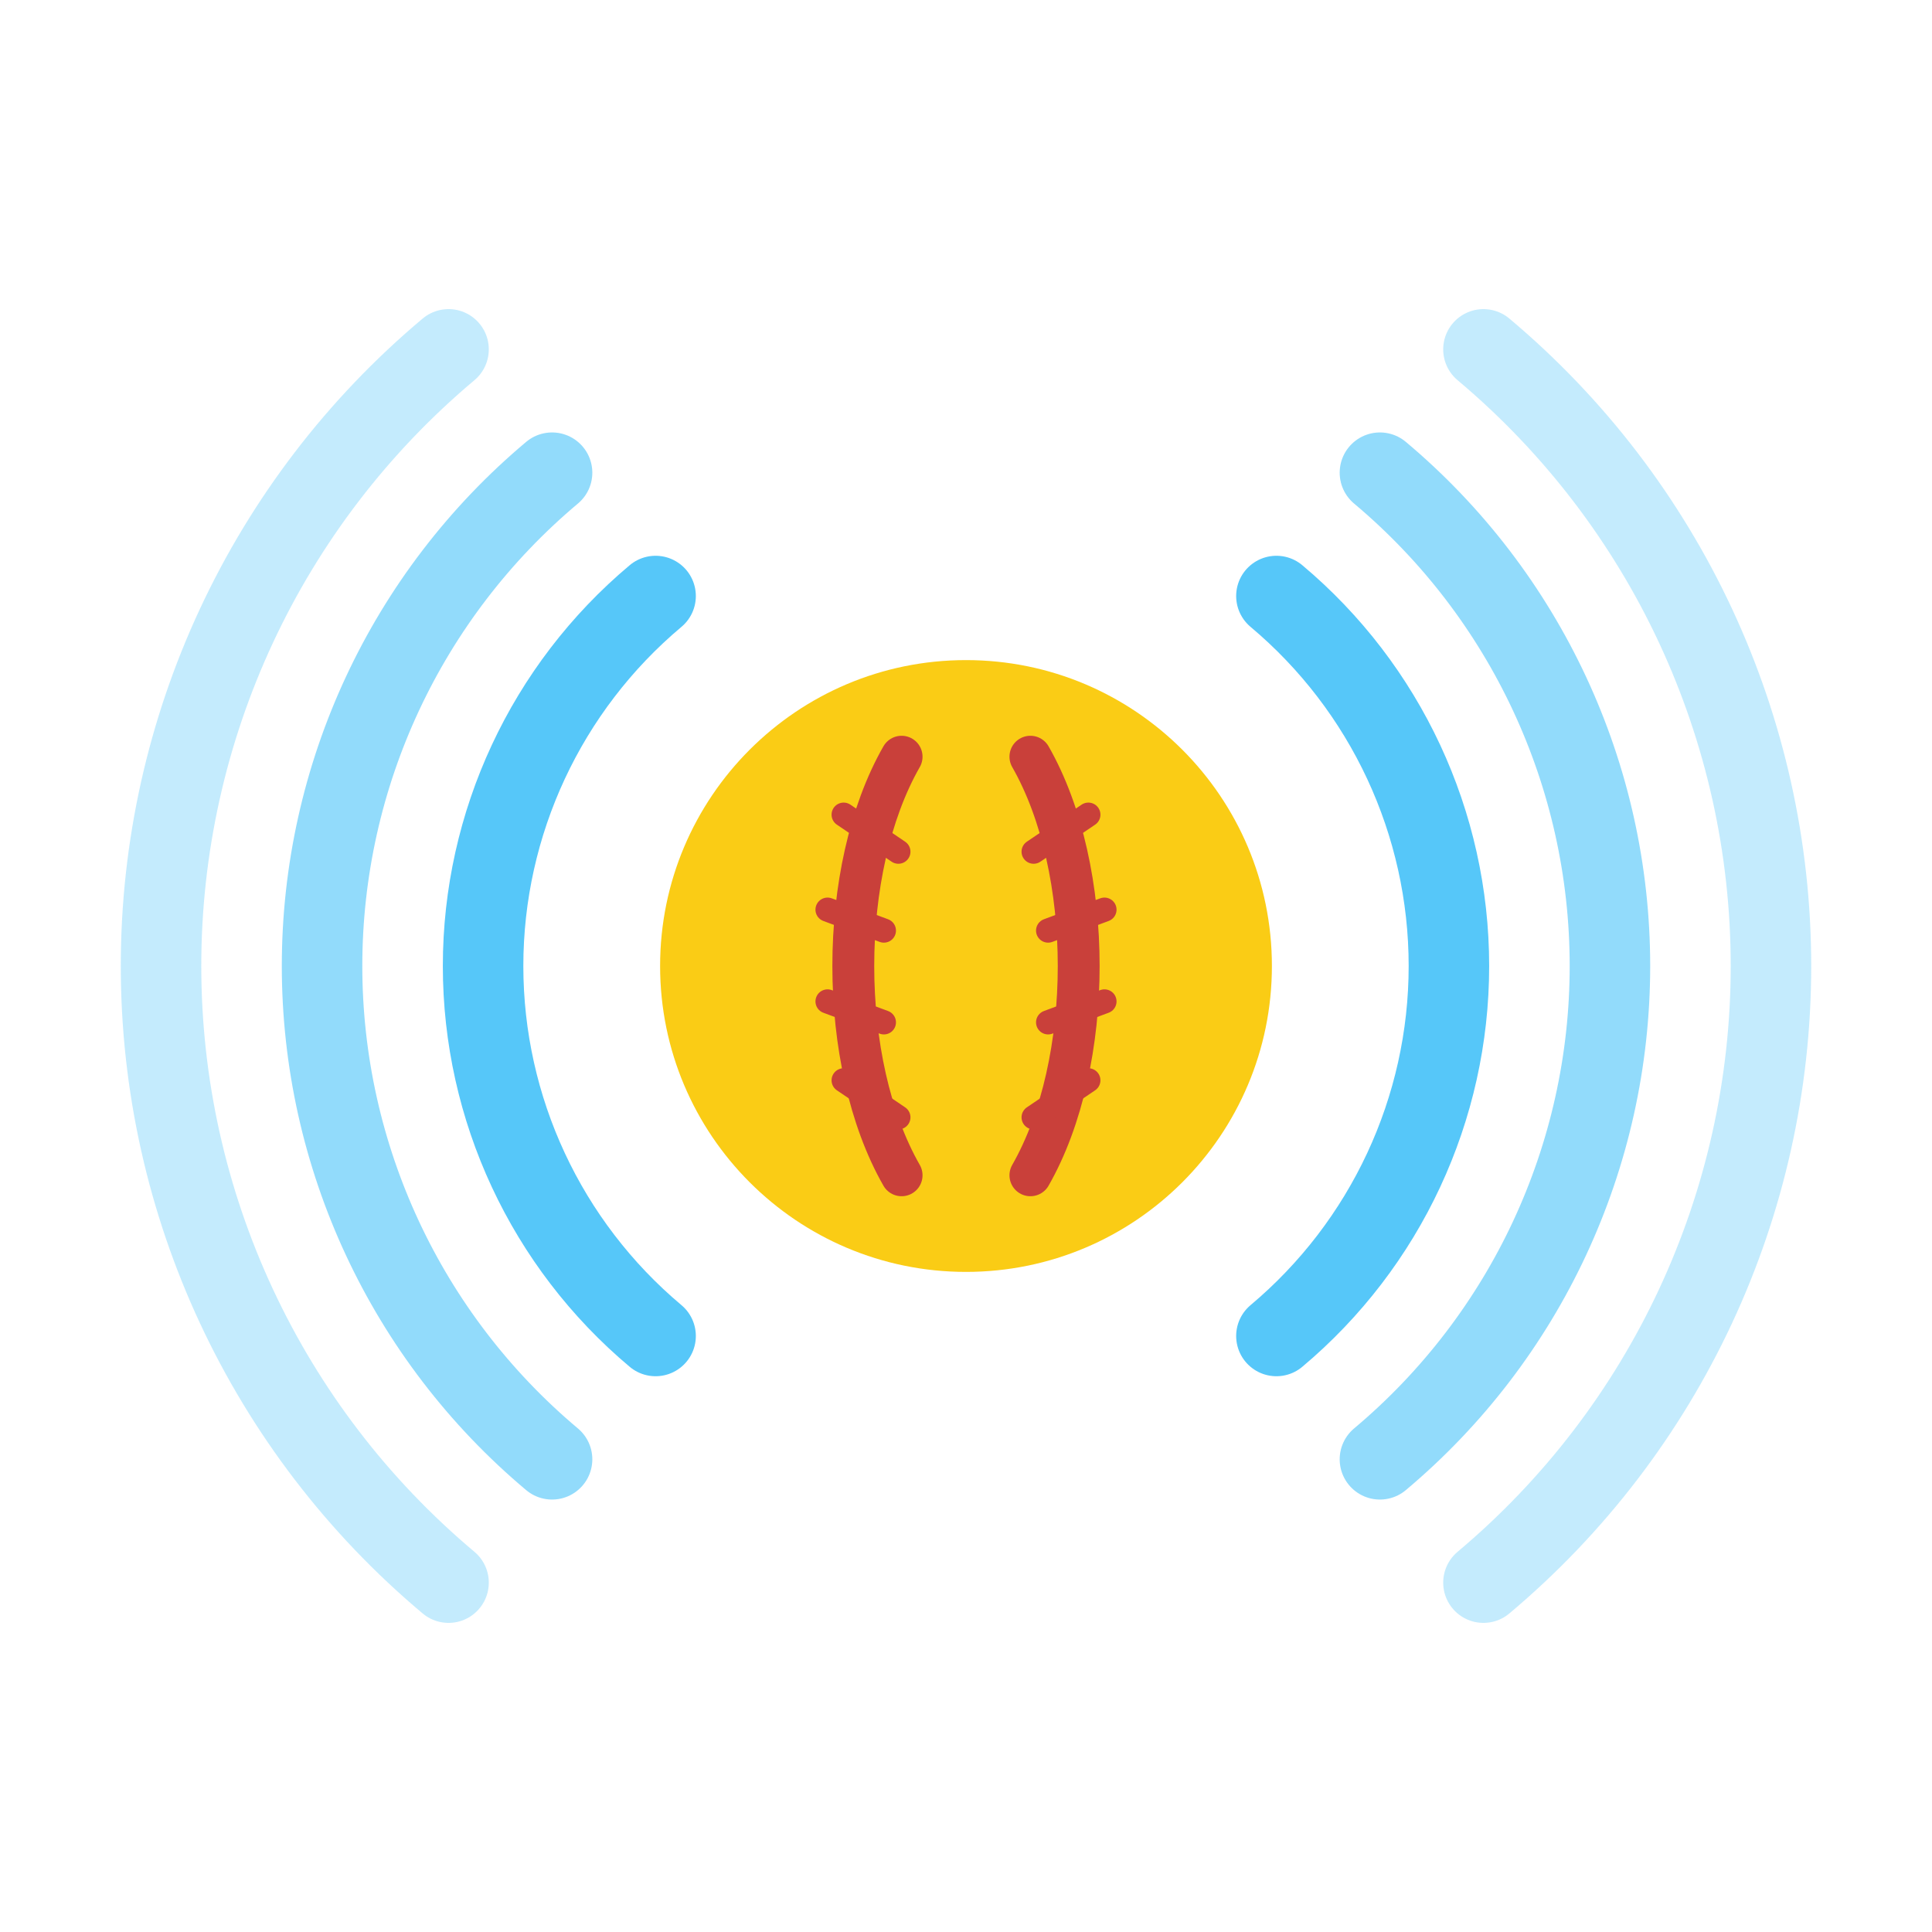
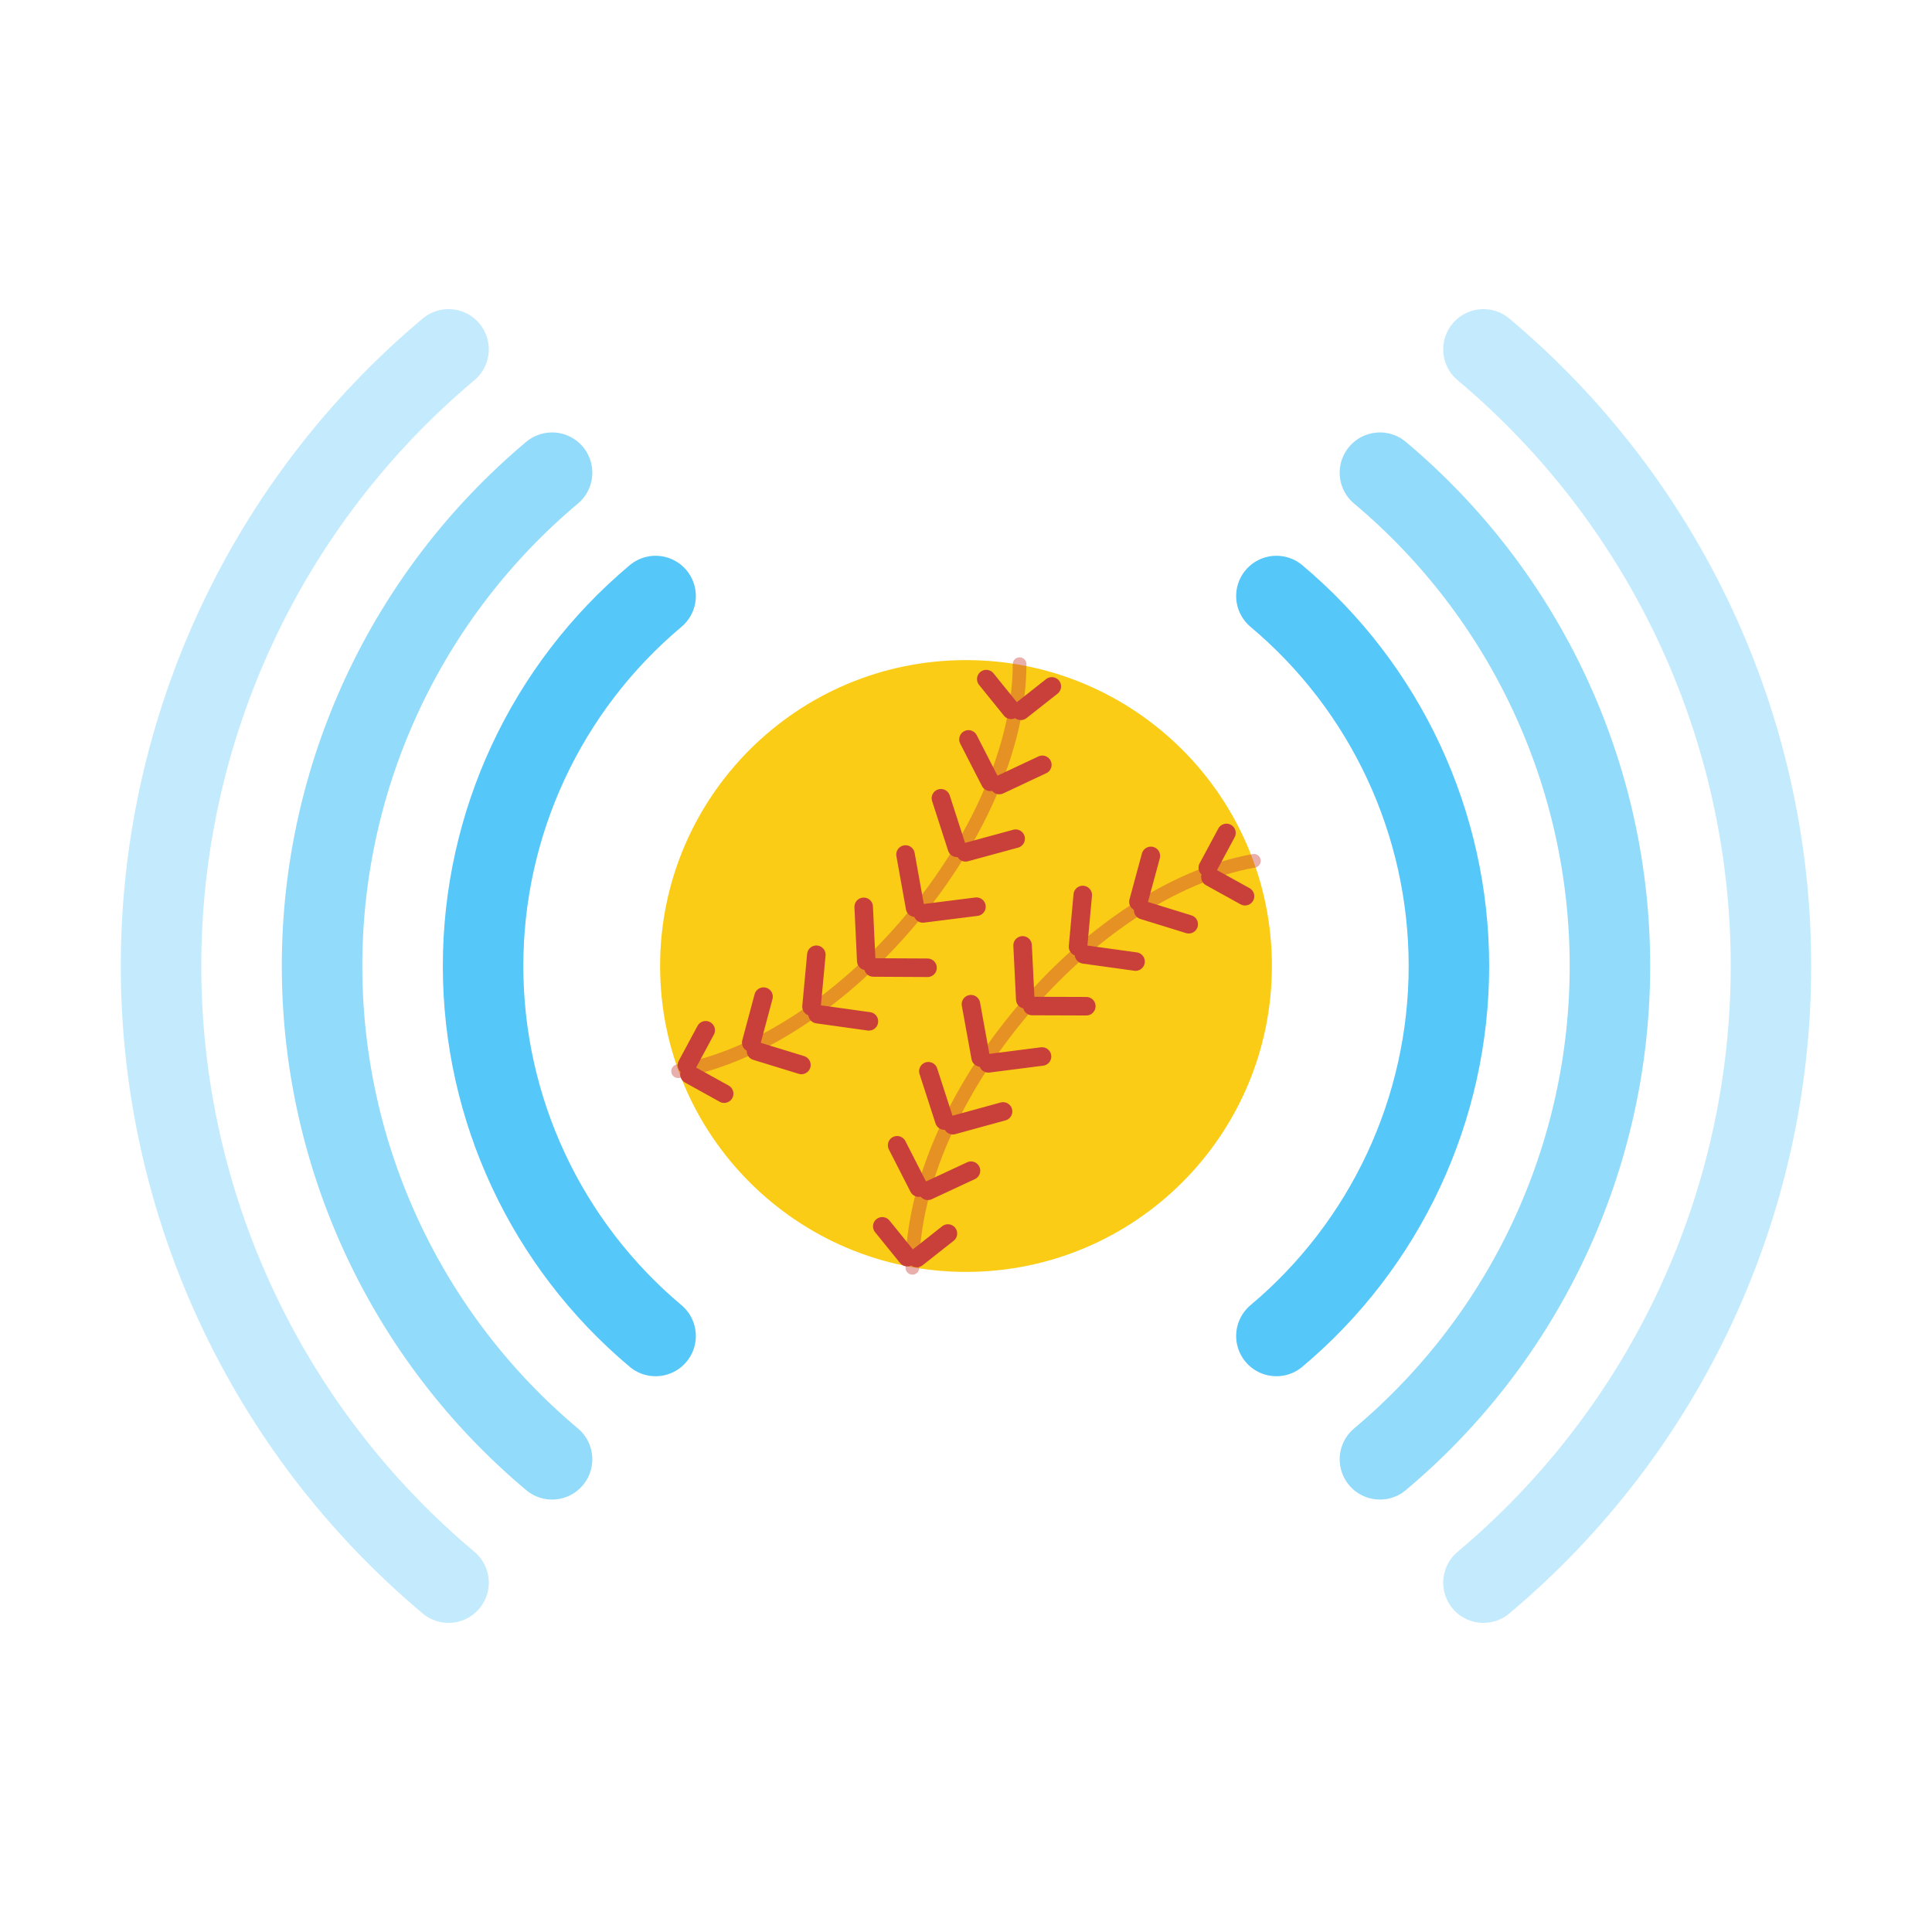
- <svg xmlns="http://www.w3.org/2000/svg" viewBox="0 0 120 120" width="120" height="120" role="img" aria-label="Dugout Signals — Softball">
+ <svg xmlns="http://www.w3.org/2000/svg" viewBox="0 0 120 120" width="120" height="120" role="img" aria-label="Dugout Signals">
  <g fill="none" stroke="#38bdf8" stroke-width="5" stroke-linecap="round">
    <path d="M92.14 21.7A50 50 0 0 1 92.14 98.3" opacity=".3" />
    <path d="M85.71 29.36A40 40 0 0 1 85.71 90.64" opacity=".55" />
    <path d="M79.28 37.02A30 30 0 0 1 79.28 82.98" opacity=".85" />
    <path d="M27.86 21.7A50 50 0 0 0 27.86 98.3" opacity=".3" />
    <path d="M34.29 29.36A40 40 0 0 0 34.29 90.64" opacity=".55" />
    <path d="M40.72 37.02A30 30 0 0 0 40.72 82.98" opacity=".85" />
  </g>
  <circle cx="60" cy="60" r="19" fill="#facc15" />
-   <g fill="none" stroke="#c9403a" stroke-width="2.6" stroke-linecap="round">
-     <path d="M56 47C52 54 52 66 56 73" />
-     <path d="M64 47C68 54 68 66 64 73" />
-   </g>
-   <g fill="none" stroke="#c9403a" stroke-width="1.5" stroke-linecap="round">
-     <path d="M52.4 50.6 55.8 52.9" />
-     <path d="M51.4 56.5 54.9 57.8" />
-     <path d="M51.4 62.2 54.9 63.5" />
-     <path d="M52.4 67.1 55.8 69.4" />
-     <path d="M67.6 50.6 64.2 52.9" />
-     <path d="M68.6 56.5 65.1 57.8" />
-     <path d="M68.6 62.2 65.1 63.5" />
-     <path d="M67.6 67.1 64.2 69.4" />
+   <g transform="rotate(40 60 60)">
+     <g fill="none" stroke="#c9403a" stroke-width=".85" stroke-linecap="round" opacity=".42">
+       <path d="M50.5 43.5C57.2 51.5 57.2 68.5 50.5 76.5" />
+       <path d="M69.5 43.5C62.8 51.5 62.8 68.5 69.5 76.5" />
+     </g>
+     <g fill="none" stroke="#c9403a" stroke-width="1.15" stroke-linecap="round">
+       <path d="M51.92 46.01L49.51 45.54 M52.42 45.67L52.92 43.27 M53.80 50.27L51.07 49.12 M54.36 50.06L55.60 47.38 M54.85 54.74L52.11 53.02 M55.44 54.61L57.28 51.96 M55.25 59.26L52.67 57.11 M55.85 59.22L58.13 56.76 M55.05 63.74L52.77 61.27 M55.65 63.77L58.24 61.62 M54.27 68.10L52.43 65.44 M54.86 68.22L57.59 66.51 M52.84 72.22L51.59 69.54 M53.40 72.43L56.12 71.28 M50.68 75.86L50.18 73.45 M51.17 76.20L53.59 75.73" />
+       <path transform="translate(120,0) scale(-1,1)" d="M51.92 46.01L49.51 45.54 M52.42 45.67L52.92 43.27 M53.80 50.27L51.07 49.12 M54.36 50.06L55.60 47.38 M54.85 54.74L52.11 53.02 M55.44 54.61L57.28 51.96 M55.25 59.26L52.67 57.11 M55.85 59.22L58.13 56.76 M55.05 63.74L52.77 61.27 M55.65 63.77L58.24 61.62 M54.27 68.10L52.43 65.44 M54.86 68.22L57.59 66.51 M52.84 72.22L51.59 69.54 M53.40 72.43L56.12 71.28 M50.68 75.86L50.18 73.45 M51.17 76.20L53.59 75.73" />
+     </g>
  </g>
</svg>
